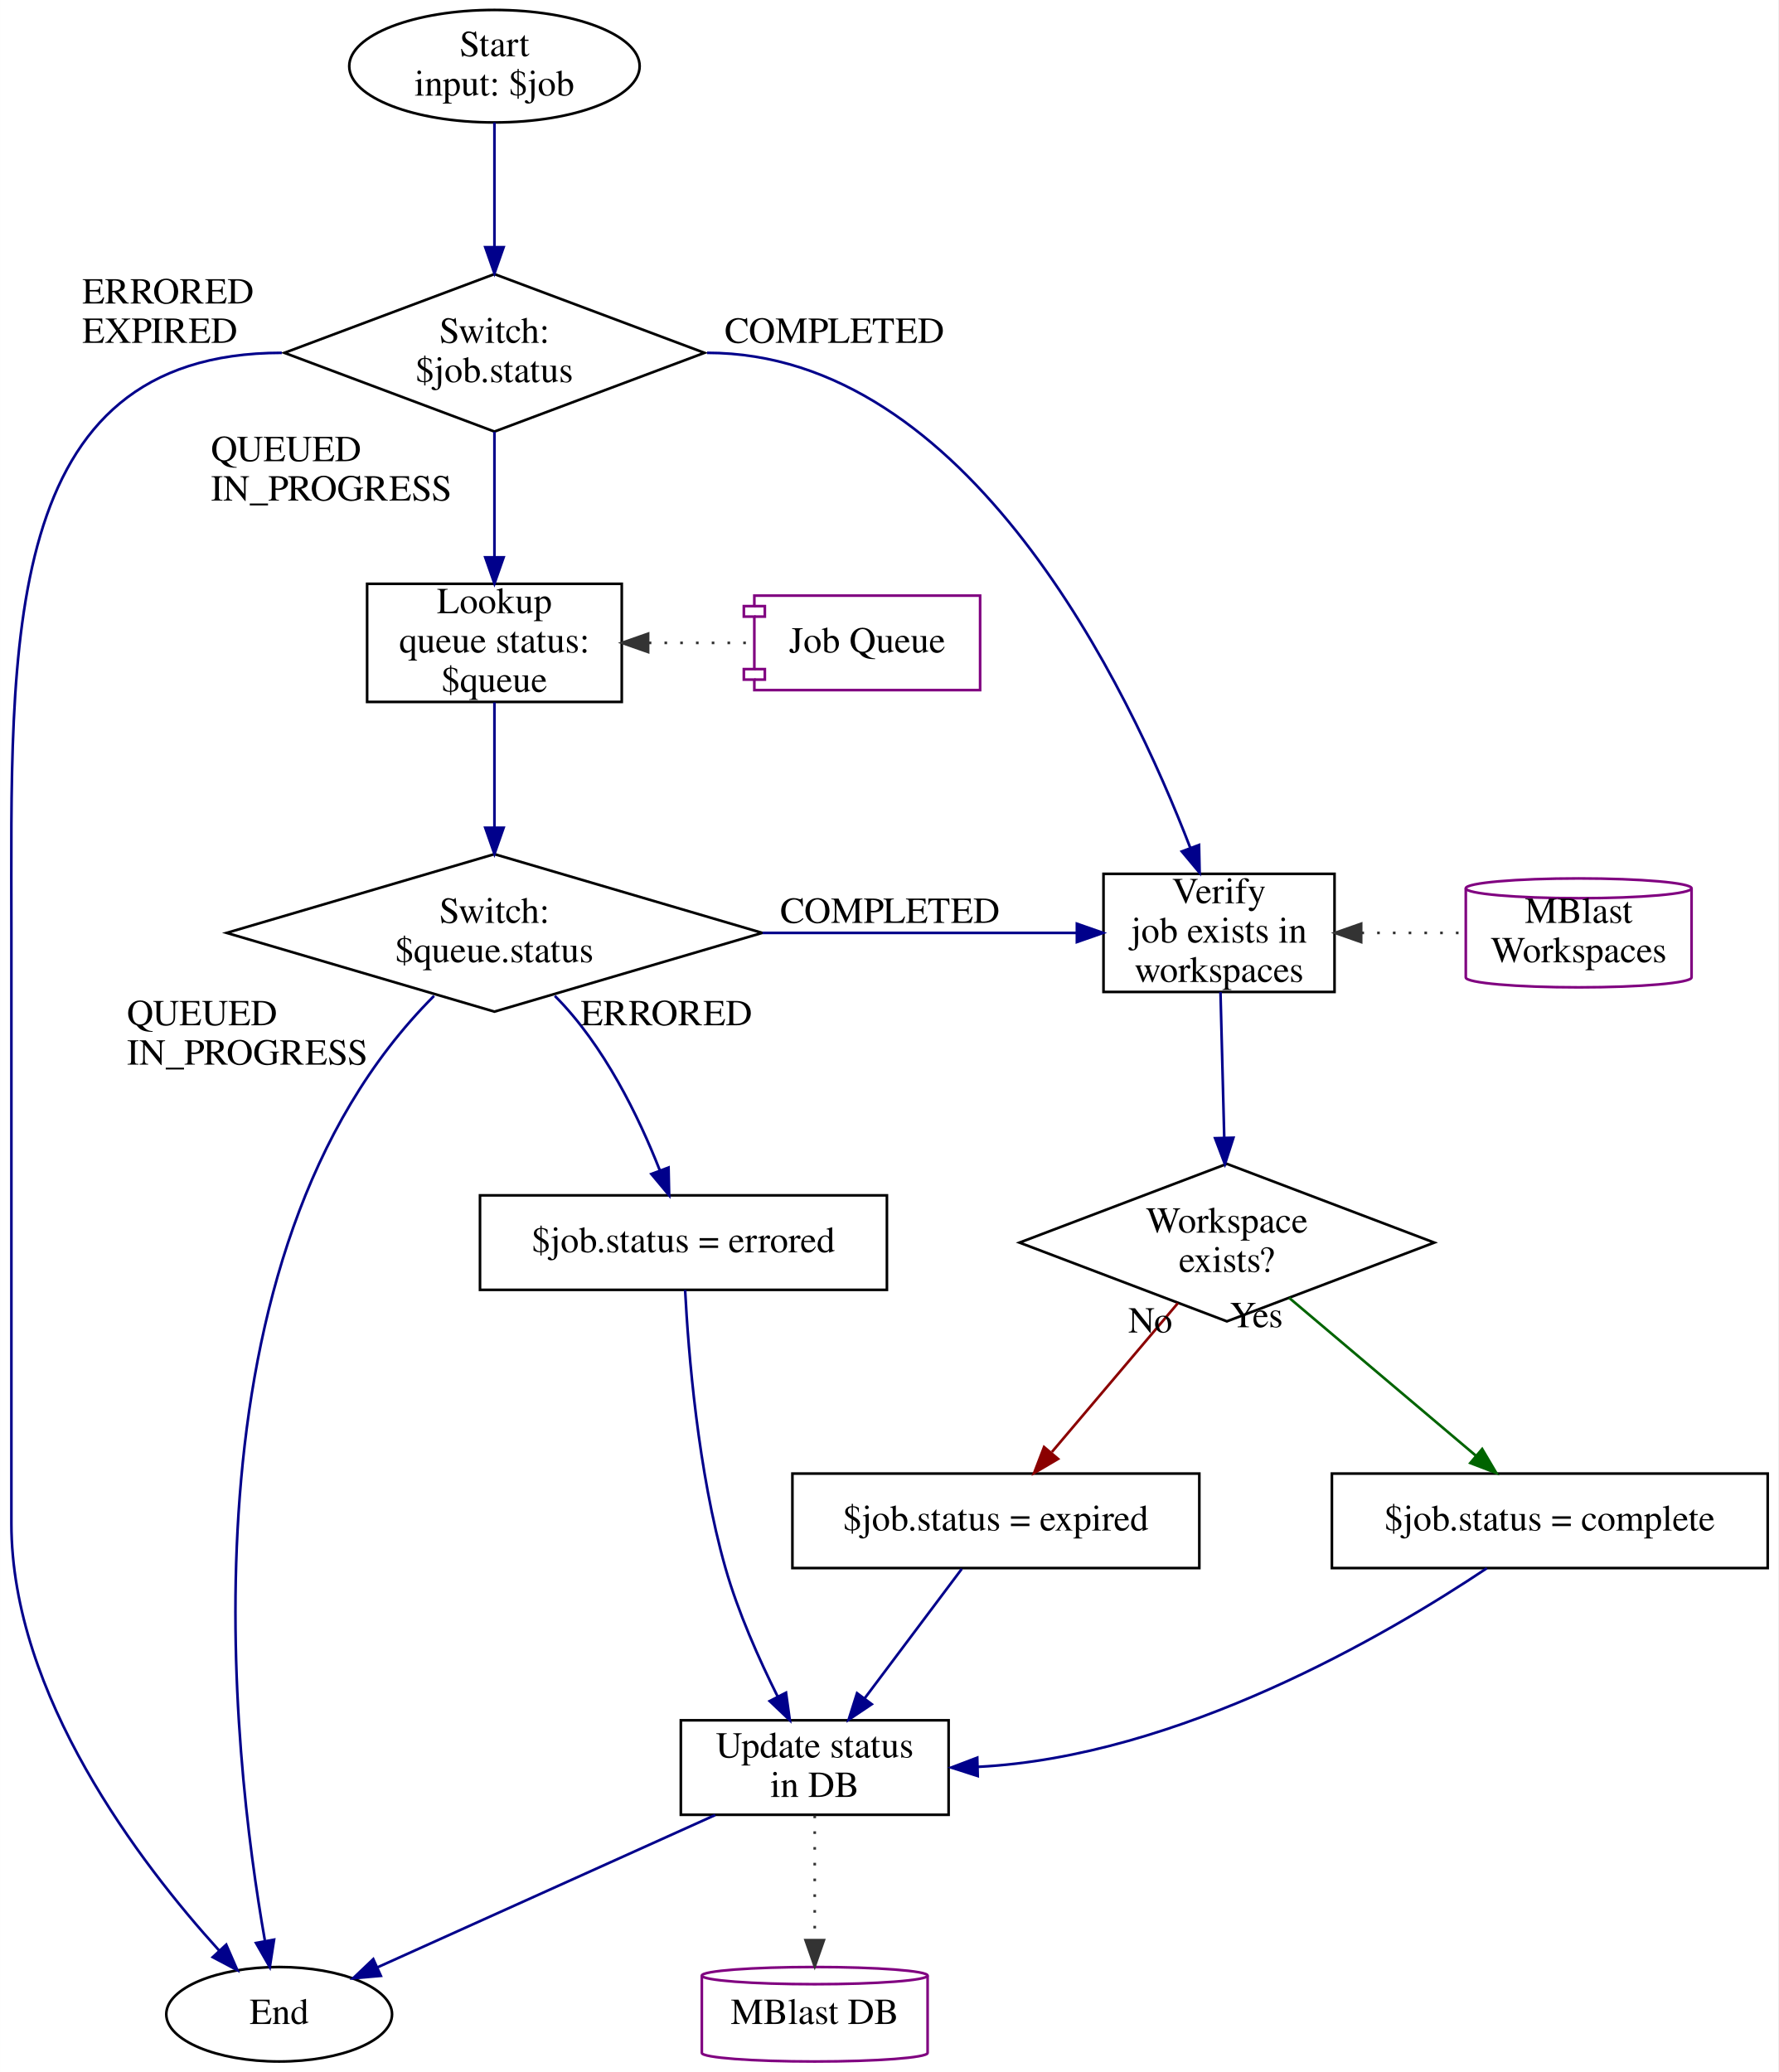
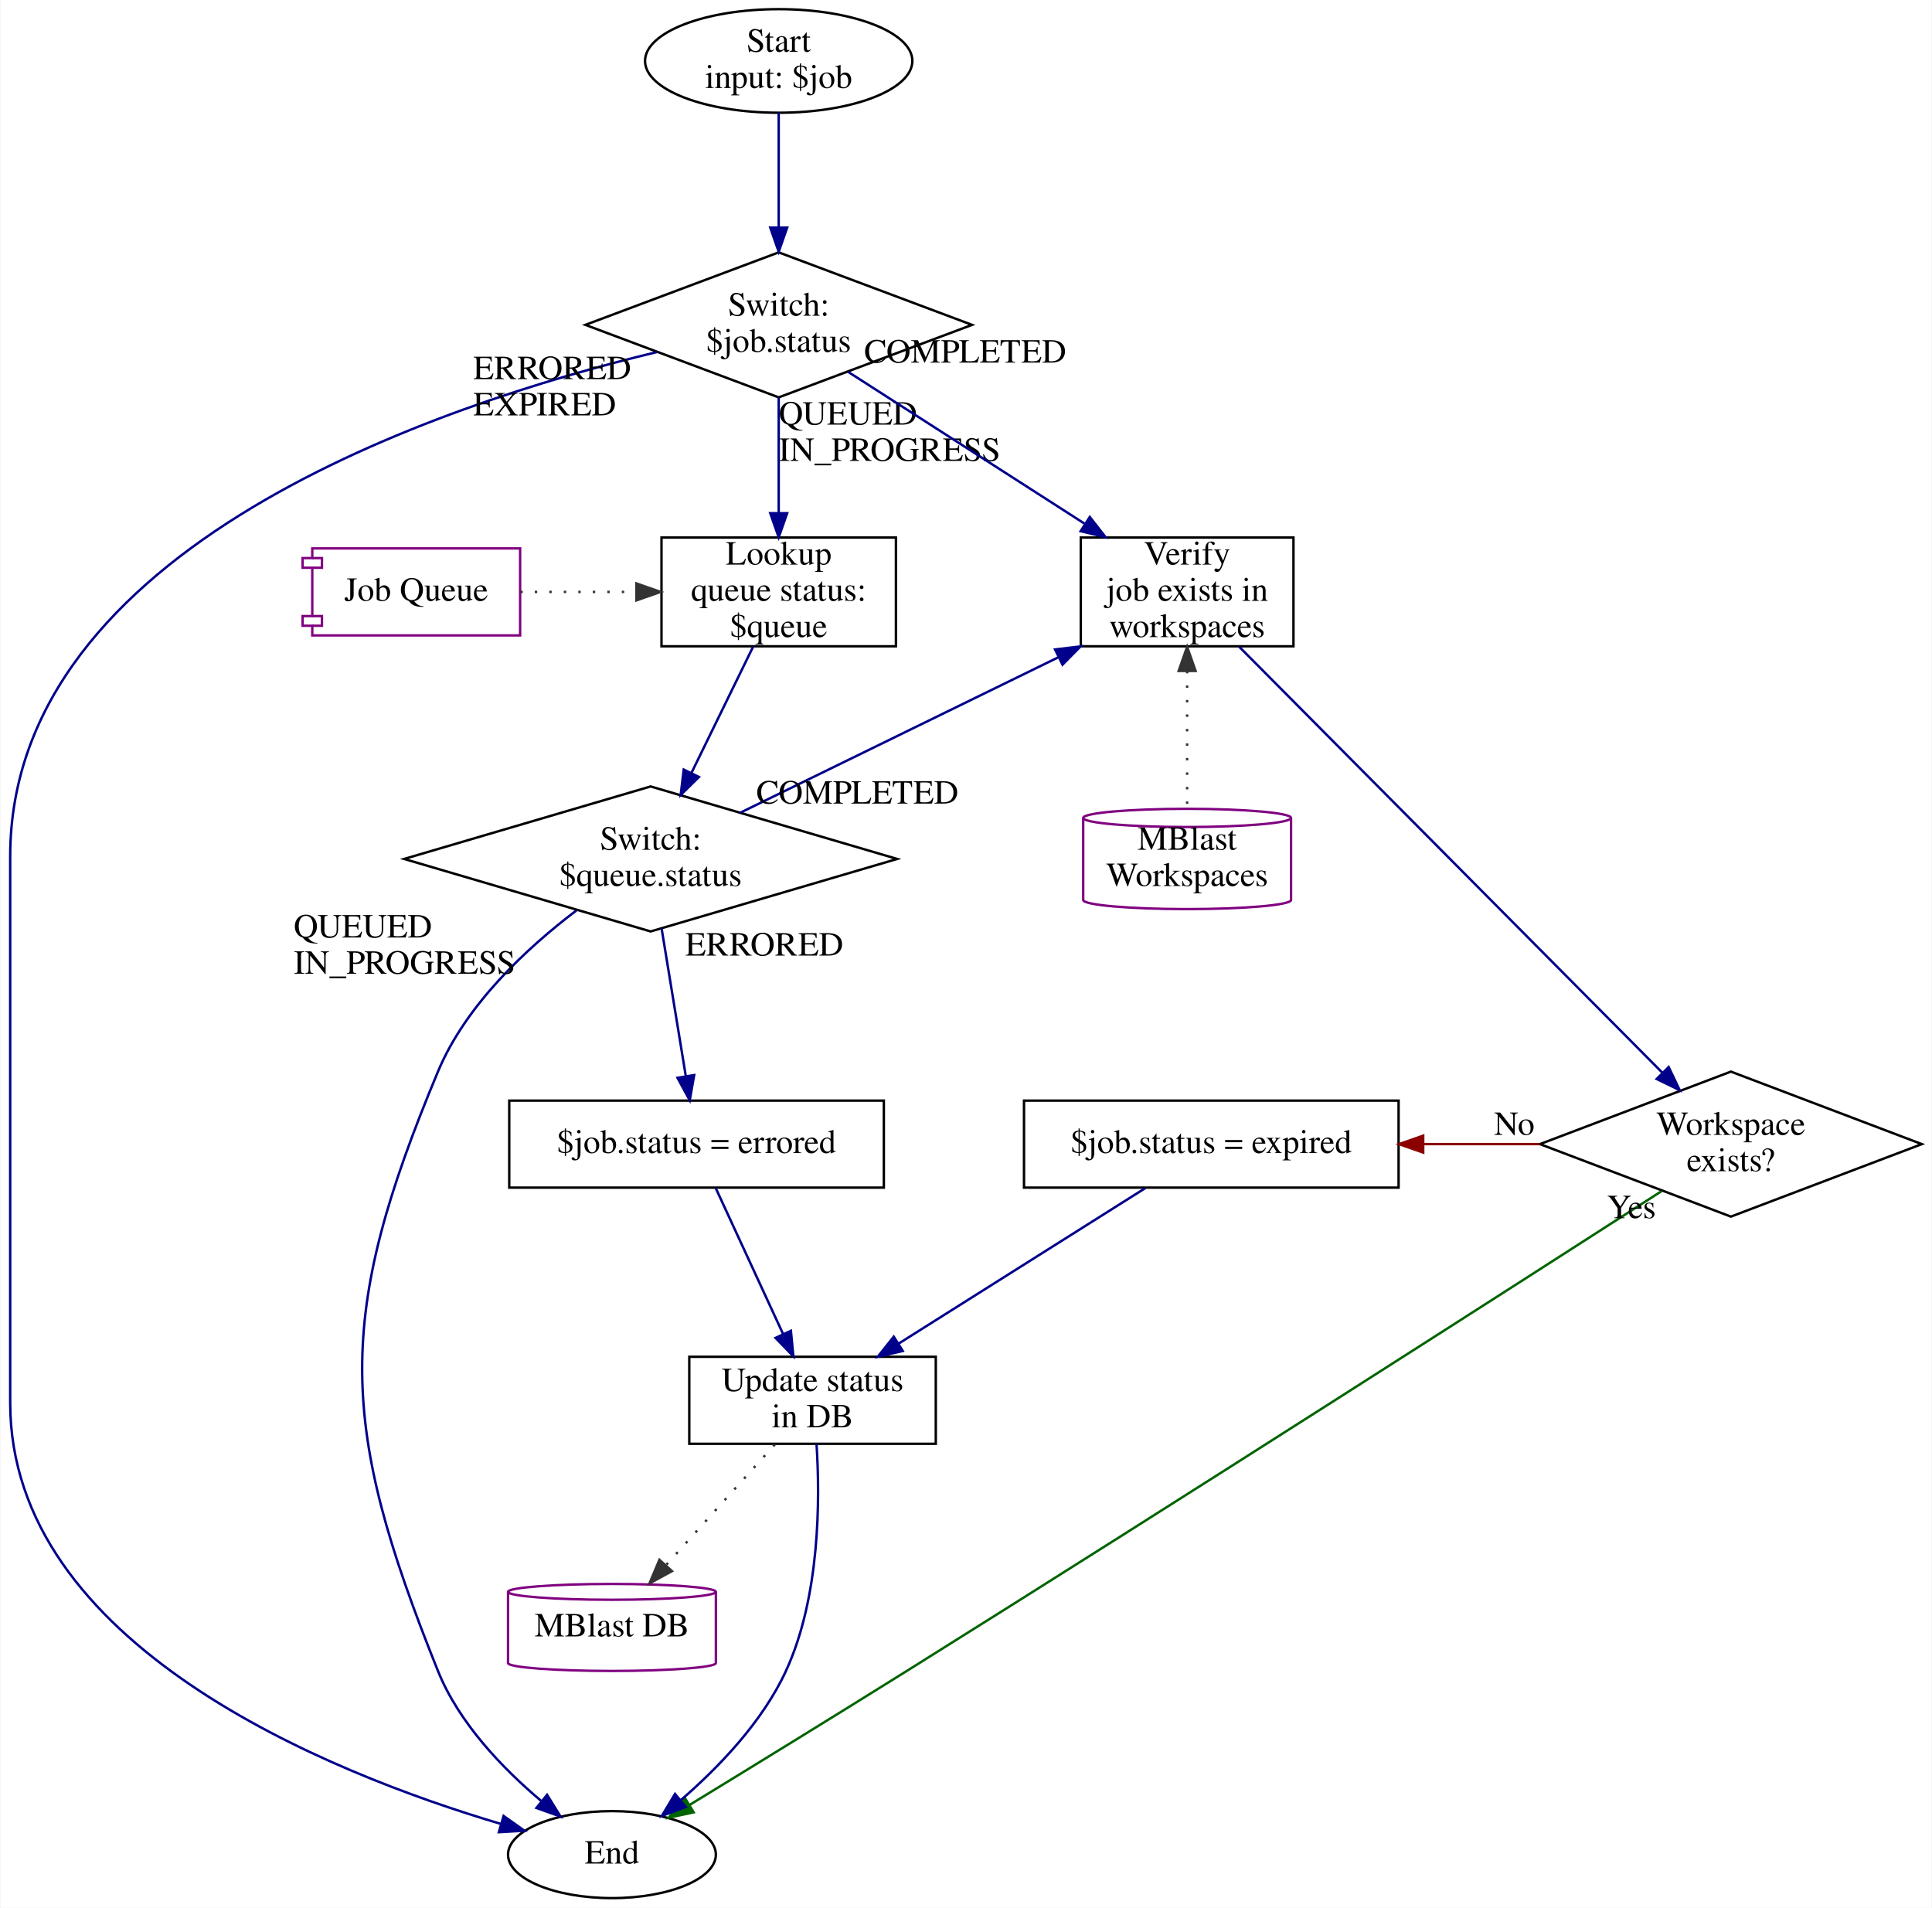
- <svg xmlns="http://www.w3.org/2000/svg" width="677pt" height="789pt" viewBox="0.00 0.00 677.31 789.43">
+ <svg xmlns="http://www.w3.org/2000/svg" width="799pt" height="789pt" viewBox="0.00 0.00 799.00 789.43">
  <g id="graph0" class="graph" transform="scale(1 1) rotate(0) translate(4 785.43)">
-     <polygon fill="white" stroke="transparent" points="-4,4 -4,-785.43 673.31,-785.43 673.31,4 -4,4" />
+     <polygon fill="white" stroke="transparent" points="-4,4 -4,-785.43 795,-785.43 795,4 -4,4" />
    <g id="node1" class="node">
-       <path fill="none" stroke="purple" d="M349.31,-32.73C349.31,-34.53 330.04,-36 306.31,-36 282.58,-36 263.31,-34.53 263.31,-32.73 263.31,-32.73 263.31,-3.27 263.31,-3.27 263.31,-1.47 282.58,0 306.31,0 330.04,0 349.31,-1.47 349.31,-3.27 349.31,-3.27 349.31,-32.73 349.31,-32.73" />
-       <path fill="none" stroke="purple" d="M349.31,-32.73C349.31,-30.92 330.04,-29.45 306.31,-29.45 282.58,-29.45 263.31,-30.92 263.31,-32.73" />
-       <text text-anchor="middle" x="306.31" y="-14.3" font-family="Times,serif" font-size="14.00">MBlast DB</text>
+       <path fill="none" stroke="purple" d="M292,-126.73C292,-128.53 272.73,-130 249,-130 225.27,-130 206,-128.53 206,-126.73 206,-126.73 206,-97.27 206,-97.27 206,-95.47 225.27,-94 249,-94 272.73,-94 292,-95.47 292,-97.27 292,-97.27 292,-126.73 292,-126.73" />
+       <path fill="none" stroke="purple" d="M292,-126.73C292,-124.92 272.73,-123.45 249,-123.45 225.27,-123.45 206,-124.92 206,-126.73" />
+       <text text-anchor="middle" x="249" y="-108.3" font-family="Times,serif" font-size="14.00">MBlast DB</text>
    </g>
    <g id="node2" class="node">
-       <path fill="none" stroke="purple" d="M640.31,-446.98C640.31,-449.06 621.04,-450.75 597.31,-450.75 573.58,-450.75 554.31,-449.06 554.31,-446.98 554.31,-446.98 554.31,-413.02 554.31,-413.02 554.31,-410.94 573.58,-409.25 597.31,-409.25 621.04,-409.25 640.31,-410.94 640.31,-413.02 640.31,-413.02 640.31,-446.98 640.31,-446.98" />
-       <path fill="none" stroke="purple" d="M640.31,-446.98C640.31,-444.9 621.04,-443.21 597.31,-443.21 573.58,-443.21 554.31,-444.9 554.31,-446.98" />
-       <text text-anchor="middle" x="597.31" y="-433.8" font-family="Times,serif" font-size="14.00">MBlast</text>
-       <text text-anchor="middle" x="597.31" y="-418.8" font-family="Times,serif" font-size="14.00">Workspaces</text>
+       <path fill="none" stroke="purple" d="M530,-446.98C530,-449.06 510.73,-450.75 487,-450.75 463.27,-450.75 444,-449.06 444,-446.98 444,-446.98 444,-413.02 444,-413.02 444,-410.94 463.27,-409.25 487,-409.25 510.73,-409.25 530,-410.94 530,-413.02 530,-413.02 530,-446.98 530,-446.98" />
+       <path fill="none" stroke="purple" d="M530,-446.98C530,-444.9 510.73,-443.21 487,-443.21 463.27,-443.21 444,-444.9 444,-446.98" />
+       <text text-anchor="middle" x="487" y="-433.8" font-family="Times,serif" font-size="14.00">MBlast</text>
+       <text text-anchor="middle" x="487" y="-418.8" font-family="Times,serif" font-size="14.00">Workspaces</text>
    </g>
    <g id="node3" class="node">
-       <polygon fill="none" stroke="purple" points="369.31,-558.5 283.31,-558.5 283.31,-554.5 279.31,-554.5 279.31,-550.5 283.31,-550.5 283.31,-530.5 279.31,-530.5 279.31,-526.5 283.31,-526.5 283.31,-522.5 369.31,-522.5 369.31,-558.5" />
-       <polyline fill="none" stroke="purple" points="283.31,-554.5 287.31,-554.5 287.31,-550.5 283.31,-550.5 " />
-       <polyline fill="none" stroke="purple" points="283.31,-530.5 287.31,-530.5 287.31,-526.5 283.31,-526.5 " />
-       <text text-anchor="middle" x="326.31" y="-536.8" font-family="Times,serif" font-size="14.00">Job Queue</text>
+       <polygon fill="none" stroke="purple" points="211,-558.5 125,-558.5 125,-554.5 121,-554.5 121,-550.5 125,-550.5 125,-530.5 121,-530.5 121,-526.5 125,-526.5 125,-522.5 211,-522.5 211,-558.5" />
+       <polyline fill="none" stroke="purple" points="125,-554.5 129,-554.5 129,-550.5 125,-550.5 " />
+       <polyline fill="none" stroke="purple" points="125,-530.5 129,-530.5 129,-526.5 125,-526.5 " />
+       <text text-anchor="middle" x="168" y="-536.8" font-family="Times,serif" font-size="14.00">Job Queue</text>
+     </g>
+     <g id="node7" class="node">
+       <polygon fill="none" stroke="black" points="265,-460 163,-430 265,-400 367,-430 265,-460" />
+       <text text-anchor="middle" x="265" y="-433.8" font-family="Times,serif" font-size="14.00">Switch:</text>
+       <text text-anchor="middle" x="265" y="-418.8" font-family="Times,serif" font-size="14.00">$queue.status</text>
+     </g>
+     <g id="node9" class="node">
+       <polygon fill="none" stroke="black" points="366.5,-563 269.5,-563 269.5,-518 366.5,-518 366.5,-563" />
+       <text text-anchor="middle" x="318" y="-551.8" font-family="Times,serif" font-size="14.00">Lookup</text>
+       <text text-anchor="middle" x="318" y="-536.8" font-family="Times,serif" font-size="14.00">queue status:</text>
+       <text text-anchor="middle" x="318" y="-521.8" font-family="Times,serif" font-size="14.00">$queue</text>
+     </g>
+     <g id="edge15" class="edge">
+       <path fill="none" stroke="#333333" stroke-dasharray="1,5" d="M211.07,-540.5C226.94,-540.5 242.82,-540.5 258.7,-540.5" />
+       <polygon fill="#333333" stroke="#333333" points="259.13,-544 269.13,-540.5 259.13,-537 259.13,-544" />
    </g>
    <g id="node4" class="node">
-       <ellipse fill="none" stroke="black" cx="184.31" cy="-760.21" rx="55.31" ry="21.43" />
-       <text text-anchor="middle" x="184.31" y="-764.01" font-family="Times,serif" font-size="14.00">Start</text>
-       <text text-anchor="middle" x="184.31" y="-749.01" font-family="Times,serif" font-size="14.00">input: $job</text>
+       <ellipse fill="none" stroke="black" cx="318" cy="-760.21" rx="55.31" ry="21.43" />
+       <text text-anchor="middle" x="318" y="-764.01" font-family="Times,serif" font-size="14.00">Start</text>
+       <text text-anchor="middle" x="318" y="-749.01" font-family="Times,serif" font-size="14.00">input: $job</text>
    </g>
    <g id="node6" class="node">
-       <polygon fill="none" stroke="black" points="184.31,-681 104.31,-651 184.31,-621 264.31,-651 184.31,-681" />
-       <text text-anchor="middle" x="184.31" y="-654.8" font-family="Times,serif" font-size="14.00">Switch:</text>
-       <text text-anchor="middle" x="184.31" y="-639.8" font-family="Times,serif" font-size="14.00">$job.status</text>
+       <polygon fill="none" stroke="black" points="318,-681 238,-651 318,-621 398,-651 318,-681" />
+       <text text-anchor="middle" x="318" y="-654.8" font-family="Times,serif" font-size="14.00">Switch:</text>
+       <text text-anchor="middle" x="318" y="-639.8" font-family="Times,serif" font-size="14.00">$job.status</text>
    </g>
    <g id="edge1" class="edge">
-       <path fill="none" stroke="darkblue" d="M184.31,-738.79C184.31,-725.44 184.31,-707.55 184.31,-691.48" />
-       <polygon fill="darkblue" stroke="darkblue" points="187.81,-691.25 184.31,-681.25 180.81,-691.25 187.81,-691.25" />
+       <path fill="none" stroke="darkblue" d="M318,-738.79C318,-725.44 318,-707.55 318,-691.48" />
+       <polygon fill="darkblue" stroke="darkblue" points="321.5,-691.25 318,-681.25 314.5,-691.25 321.5,-691.25" />
    </g>
    <g id="node5" class="node">
-       <ellipse fill="none" stroke="black" cx="102.31" cy="-18" rx="43" ry="18" />
-       <text text-anchor="middle" x="102.31" y="-14.3" font-family="Times,serif" font-size="14.00">End</text>
+       <ellipse fill="none" stroke="black" cx="249" cy="-18" rx="43" ry="18" />
+       <text text-anchor="middle" x="249" y="-14.3" font-family="Times,serif" font-size="14.00">End</text>
    </g>
    <g id="edge4" class="edge">
-       <path fill="none" stroke="darkblue" d="M103.31,-651C-4.65,-651 0.31,-538.96 0.31,-431 0.31,-431 0.31,-431 0.31,-205 0.31,-139.54 49.48,-75.31 79.55,-42.16" />
-       <polygon fill="darkblue" stroke="darkblue" points="82.14,-44.52 86.37,-34.8 77.01,-39.75 82.14,-44.52" />
-       <text text-anchor="start" x="27.31" y="-669.8" font-family="Times,serif" font-size="14.00">ERRORED</text>
-       <text text-anchor="start" x="27.31" y="-654.8" font-family="Times,serif" font-size="14.00">EXPIRED</text>
-     </g>
-     <g id="node9" class="node">
-       <polygon fill="none" stroke="black" points="232.81,-563 135.81,-563 135.81,-518 232.81,-518 232.81,-563" />
-       <text text-anchor="middle" x="184.31" y="-551.8" font-family="Times,serif" font-size="14.00">Lookup</text>
-       <text text-anchor="middle" x="184.31" y="-536.8" font-family="Times,serif" font-size="14.00">queue status:</text>
-       <text text-anchor="middle" x="184.31" y="-521.8" font-family="Times,serif" font-size="14.00">$queue</text>
+       <path fill="none" stroke="darkblue" d="M267.61,-639.75C177.94,-618.23 0,-559.37 0,-431 0,-431 0,-431 0,-205 0,-104.77 131.11,-52.06 203.05,-30.69" />
+       <polygon fill="darkblue" stroke="darkblue" points="204.16,-34.01 212.79,-27.88 202.21,-27.28 204.16,-34.01" />
+       <text text-anchor="start" x="191.61" y="-628.55" font-family="Times,serif" font-size="14.00">ERRORED</text>
+       <text text-anchor="start" x="191.61" y="-613.55" font-family="Times,serif" font-size="14.00">EXPIRED</text>
    </g>
    <g id="edge2" class="edge">
-       <path fill="none" stroke="darkblue" d="M184.31,-620.92C184.31,-606.28 184.31,-588.48 184.31,-573.45" />
-       <polygon fill="darkblue" stroke="darkblue" points="187.81,-573.08 184.31,-563.08 180.81,-573.08 187.81,-573.08" />
-       <text text-anchor="start" x="76.31" y="-609.72" font-family="Times,serif" font-size="14.00">QUEUED</text>
-       <text text-anchor="start" x="76.31" y="-594.72" font-family="Times,serif" font-size="14.00">IN_PROGRESS</text>
+       <path fill="none" stroke="darkblue" d="M318,-620.92C318,-606.28 318,-588.48 318,-573.45" />
+       <polygon fill="darkblue" stroke="darkblue" points="321.5,-573.08 318,-563.08 314.5,-573.08 321.5,-573.08" />
+       <text text-anchor="start" x="318" y="-609.72" font-family="Times,serif" font-size="14.00">QUEUED</text>
+       <text text-anchor="start" x="318" y="-594.72" font-family="Times,serif" font-size="14.00">IN_PROGRESS</text>
    </g>
    <g id="node10" class="node">
-       <polygon fill="none" stroke="black" points="504.31,-452.5 416.31,-452.5 416.31,-407.5 504.31,-407.5 504.31,-452.5" />
-       <text text-anchor="middle" x="460.31" y="-441.3" font-family="Times,serif" font-size="14.00">Verify</text>
-       <text text-anchor="middle" x="460.31" y="-426.3" font-family="Times,serif" font-size="14.00">job exists in</text>
-       <text text-anchor="middle" x="460.31" y="-411.3" font-family="Times,serif" font-size="14.00"> workspaces</text>
+       <polygon fill="none" stroke="black" points="531,-563 443,-563 443,-518 531,-518 531,-563" />
+       <text text-anchor="middle" x="487" y="-551.8" font-family="Times,serif" font-size="14.00">Verify</text>
+       <text text-anchor="middle" x="487" y="-536.8" font-family="Times,serif" font-size="14.00">job exists in</text>
+       <text text-anchor="middle" x="487" y="-521.8" font-family="Times,serif" font-size="14.00"> workspaces</text>
    </g>
    <g id="edge3" class="edge">
-       <path fill="none" stroke="darkblue" d="M265.31,-651C364.9,-651 425.97,-523.17 449.37,-462.39" />
-       <polygon fill="darkblue" stroke="darkblue" points="452.7,-463.49 452.93,-452.9 446.14,-461.03 452.7,-463.49" />
-       <text text-anchor="middle" x="313.81" y="-654.8" font-family="Times,serif" font-size="14.00">COMPLETED</text>
-     </g>
-     <g id="node7" class="node">
-       <polygon fill="none" stroke="black" points="184.31,-460 82.31,-430 184.31,-400 286.31,-430 184.31,-460" />
-       <text text-anchor="middle" x="184.31" y="-433.8" font-family="Times,serif" font-size="14.00">Switch:</text>
-       <text text-anchor="middle" x="184.31" y="-418.8" font-family="Times,serif" font-size="14.00">$queue.status</text>
+       <path fill="none" stroke="darkblue" d="M346.67,-631.59C373.5,-614.37 413.91,-588.42 444.49,-568.79" />
+       <polygon fill="darkblue" stroke="darkblue" points="446.72,-571.52 453.24,-563.17 442.93,-565.63 446.72,-571.52" />
+       <text text-anchor="middle" x="395.17" y="-635.39" font-family="Times,serif" font-size="14.00">COMPLETED</text>
    </g>
    <g id="edge8" class="edge">
-       <path fill="none" stroke="darkblue" d="M161.31,-406C62.32,-307.01 84.43,-116.77 96.85,-46.21" />
-       <polygon fill="darkblue" stroke="darkblue" points="100.37,-46.42 98.74,-35.95 93.49,-45.15 100.37,-46.42" />
-       <text text-anchor="start" x="44.31" y="-394.8" font-family="Times,serif" font-size="14.00">QUEUED</text>
-       <text text-anchor="start" x="44.31" y="-379.8" font-family="Times,serif" font-size="14.00">IN_PROGRESS  </text>
+       <path fill="none" stroke="darkblue" d="M234.31,-408.7C213.82,-393.17 188.59,-369.75 177,-342 134.53,-240.29 135.86,-196.26 177,-94 185.66,-72.47 203.79,-53.64 219.68,-40.24" />
+       <polygon fill="darkblue" stroke="darkblue" points="222.15,-42.75 227.73,-33.74 217.75,-37.3 222.15,-42.75" />
+       <text text-anchor="start" x="117.31" y="-397.5" font-family="Times,serif" font-size="14.00">QUEUED</text>
+       <text text-anchor="start" x="117.31" y="-382.5" font-family="Times,serif" font-size="14.00">IN_PROGRESS  </text>
    </g>
    <g id="edge7" class="edge">
-       <path fill="none" stroke="darkblue" d="M286.46,-430C326.32,-430 366.18,-430 406.04,-430" />
-       <polygon fill="darkblue" stroke="darkblue" points="406.17,-433.5 416.17,-430 406.17,-426.5 406.17,-433.5" />
-       <text text-anchor="middle" x="334.96" y="-433.8" font-family="Times,serif" font-size="14.00">COMPLETED</text>
+       <path fill="none" stroke="darkblue" d="M302.05,-449.11C338.01,-466.68 392.97,-493.55 433.65,-513.42" />
+       <polygon fill="darkblue" stroke="darkblue" points="432.35,-516.69 442.87,-517.93 435.43,-510.4 432.35,-516.69" />
+       <text text-anchor="middle" x="350.55" y="-452.91" font-family="Times,serif" font-size="14.00">COMPLETED</text>
    </g>
    <g id="node12" class="node">
-       <polygon fill="none" stroke="black" points="333.81,-330 178.81,-330 178.81,-294 333.81,-294 333.81,-330" />
-       <text text-anchor="middle" x="256.31" y="-308.3" font-family="Times,serif" font-size="14.00">$job.status = errored</text>
+       <polygon fill="none" stroke="black" points="361.5,-330 206.5,-330 206.5,-294 361.5,-294 361.5,-330" />
+       <text text-anchor="middle" x="284" y="-308.3" font-family="Times,serif" font-size="14.00">$job.status = errored</text>
    </g>
    <g id="edge6" class="edge">
-       <path fill="none" stroke="darkblue" d="M207.31,-406C226.08,-387.23 239.34,-359.78 247.29,-339.56" />
-       <polygon fill="darkblue" stroke="darkblue" points="250.63,-340.6 250.86,-330.01 244.08,-338.14 250.63,-340.6" />
-       <text text-anchor="middle" x="249.81" y="-394.8" font-family="Times,serif" font-size="14.00">  ERRORED</text>
+       <path fill="none" stroke="darkblue" d="M269.55,-401.22C272.58,-382.73 276.54,-358.55 279.55,-340.19" />
+       <polygon fill="darkblue" stroke="darkblue" points="283.03,-340.57 281.19,-330.13 276.12,-339.43 283.03,-340.57" />
+       <text text-anchor="middle" x="312.05" y="-390.02" font-family="Times,serif" font-size="14.00">  ERRORED</text>
    </g>
    <g id="node8" class="node">
-       <polygon fill="none" stroke="black" points="463.31,-342 384.31,-312 463.31,-282 542.31,-312 463.31,-342" />
-       <text text-anchor="middle" x="463.31" y="-315.8" font-family="Times,serif" font-size="14.00">Workspace</text>
-       <text text-anchor="middle" x="463.31" y="-300.8" font-family="Times,serif" font-size="14.00">exists?</text>
+       <polygon fill="none" stroke="black" points="712,-342 633,-312 712,-282 791,-312 712,-342" />
+       <text text-anchor="middle" x="712" y="-315.8" font-family="Times,serif" font-size="14.00">Workspace</text>
+       <text text-anchor="middle" x="712" y="-300.8" font-family="Times,serif" font-size="14.00">exists?</text>
+     </g>
+     <g id="edge10" class="edge">
+       <path fill="none" stroke="darkgreen" d="M683.35,-292.56C624.84,-254.94 487.31,-166.75 371,-94 340.59,-74.98 305.7,-53.57 281.05,-38.51" />
+       <polygon fill="darkgreen" stroke="darkgreen" points="282.81,-35.49 272.45,-33.27 279.17,-41.47 282.81,-35.49" />
+       <text text-anchor="middle" x="670.85" y="-281.36" font-family="Times,serif" font-size="14.00">Yes</text>
+     </g>
+     <g id="edge5" class="edge">
+       <path fill="none" stroke="darkblue" d="M307.4,-517.8C300.11,-502.88 290.28,-482.74 281.91,-465.62" />
+       <polygon fill="darkblue" stroke="darkblue" points="284.98,-463.92 277.44,-456.47 278.69,-466.99 284.98,-463.92" />
+     </g>
+     <g id="edge17" class="edge">
+       <path fill="none" stroke="#333333" stroke-dasharray="1,5" d="M487,-507.8C487,-489.38 487,-466.74 487,-450.83" />
+       <polygon fill="#333333" stroke="#333333" points="483.5,-507.8 487,-517.8 490.5,-507.8 483.5,-507.8" />
+     </g>
+     <g id="edge9" class="edge">
+       <path fill="none" stroke="darkblue" d="M508.57,-517.78C549.42,-476.67 638.02,-387.48 683.62,-341.57" />
+       <polygon fill="darkblue" stroke="darkblue" points="686.26,-343.88 690.82,-334.32 681.29,-338.95 686.26,-343.88" />
    </g>
    <g id="node11" class="node">
-       <polygon fill="none" stroke="black" points="452.81,-224 297.81,-224 297.81,-188 452.81,-188 452.81,-224" />
-       <text text-anchor="middle" x="375.31" y="-202.3" font-family="Times,serif" font-size="14.00">$job.status = expired</text>
+       <polygon fill="none" stroke="black" points="574.5,-330 419.5,-330 419.5,-294 574.5,-294 574.5,-330" />
+       <text text-anchor="middle" x="497" y="-308.3" font-family="Times,serif" font-size="14.00">$job.status = expired</text>
    </g>
    <g id="edge11" class="edge">
-       <path fill="none" stroke="darkred" d="M444.65,-288.94C430.6,-272.34 411.32,-249.56 396.66,-232.23" />
-       <polygon fill="darkred" stroke="darkred" points="399.01,-229.59 389.88,-224.22 393.67,-234.11 399.01,-229.59" />
-       <text text-anchor="middle" x="434.15" y="-277.74" font-family="Times,serif" font-size="14.00">No</text>
+       <path fill="none" stroke="darkred" d="M584.69,-312C600.75,-312 616.82,-312 632.88,-312" />
+       <polygon fill="darkred" stroke="darkred" points="584.69,-308.5 574.69,-312 584.69,-315.5 584.69,-308.5" />
+       <text text-anchor="middle" x="622.38" y="-315.8" font-family="Times,serif" font-size="14.00">No</text>
    </g>
    <g id="node13" class="node">
-       <polygon fill="none" stroke="black" points="669.31,-224 503.31,-224 503.31,-188 669.31,-188 669.31,-224" />
-       <text text-anchor="middle" x="586.31" y="-202.3" font-family="Times,serif" font-size="14.00">$job.status = complete</text>
+       <polygon fill="none" stroke="black" points="383,-224 281,-224 281,-188 383,-188 383,-224" />
+       <text text-anchor="middle" x="332" y="-209.8" font-family="Times,serif" font-size="14.00">Update status</text>
+       <text text-anchor="middle" x="332" y="-194.8" font-family="Times,serif" font-size="14.00">in DB</text>
    </g>
-     <g id="edge10" class="edge">
-       <path fill="none" stroke="darkgreen" d="M487.03,-290.95C507.33,-273.78 536.6,-249.03 558.11,-230.85" />
-       <polygon fill="darkgreen" stroke="darkgreen" points="560.55,-233.36 565.93,-224.23 556.03,-228.02 560.55,-233.36" />
-       <text text-anchor="middle" x="474.53" y="-279.75" font-family="Times,serif" font-size="14.00">Yes</text>
+     <g id="edge13" class="edge">
+       <path fill="none" stroke="darkblue" d="M469.75,-293.83C441.85,-276.24 398.32,-248.8 367.68,-229.49" />
+       <polygon fill="darkblue" stroke="darkblue" points="369.34,-226.4 359.01,-224.03 365.61,-232.32 369.34,-226.4" />
+     </g>
+     <g id="edge12" class="edge">
+       <path fill="none" stroke="darkblue" d="M291.93,-293.83C299.5,-277.42 311.03,-252.45 319.78,-233.49" />
+       <polygon fill="darkblue" stroke="darkblue" points="323.05,-234.75 324.06,-224.2 316.69,-231.81 323.05,-234.75" />
    </g>
    <g id="edge16" class="edge">
-       <path fill="none" stroke="#333333" stroke-dasharray="1,5" d="M243.08,-540.5C256.46,-540.5 269.85,-540.5 283.23,-540.5" />
-       <polygon fill="#333333" stroke="#333333" points="242.85,-537 232.85,-540.5 242.85,-544 242.85,-537" />
-     </g>
-     <g id="edge5" class="edge">
-       <path fill="none" stroke="darkblue" d="M184.31,-517.8C184.31,-504.21 184.31,-486.28 184.31,-470.26" />
-       <polygon fill="darkblue" stroke="darkblue" points="187.81,-470.06 184.31,-460.06 180.81,-470.06 187.81,-470.06" />
-     </g>
-     <g id="edge18" class="edge">
-       <path fill="none" stroke="#333333" stroke-dasharray="1,5" d="M514.55,-430C527.75,-430 540.95,-430 554.15,-430" />
-       <polygon fill="#333333" stroke="#333333" points="514.46,-426.5 504.46,-430 514.46,-433.5 514.46,-426.5" />
-     </g>
-     <g id="edge9" class="edge">
-       <path fill="none" stroke="darkblue" d="M460.87,-407.45C461.27,-391.94 461.82,-370.56 462.3,-352.07" />
-       <polygon fill="darkblue" stroke="darkblue" points="465.8,-351.96 462.56,-341.87 458.81,-351.78 465.8,-351.96" />
-     </g>
-     <g id="node14" class="node">
-       <polygon fill="none" stroke="black" points="357.31,-130 255.31,-130 255.31,-94 357.31,-94 357.31,-130" />
-       <text text-anchor="middle" x="306.31" y="-115.8" font-family="Times,serif" font-size="14.00">Update status</text>
-       <text text-anchor="middle" x="306.31" y="-100.8" font-family="Times,serif" font-size="14.00">in DB</text>
-     </g>
-     <g id="edge13" class="edge">
-       <path fill="none" stroke="darkblue" d="M362.33,-187.7C351.92,-173.82 337.16,-154.14 325.41,-138.46" />
-       <polygon fill="darkblue" stroke="darkblue" points="328.03,-136.13 319.23,-130.23 322.43,-140.33 328.03,-136.13" />
-     </g>
-     <g id="edge12" class="edge">
-       <path fill="none" stroke="darkblue" d="M256.94,-293.97C258.18,-269.93 261.81,-224.86 272.31,-188 277.12,-171.13 285.12,-153.21 292.16,-139.11" />
-       <polygon fill="darkblue" stroke="darkblue" points="295.37,-140.52 296.83,-130.02 289.15,-137.32 295.37,-140.52" />
+       <path fill="none" stroke="#333333" stroke-dasharray="1,5" d="M316.39,-187.7C303.75,-173.69 285.78,-153.77 271.58,-138.03" />
+       <polygon fill="#333333" stroke="#333333" points="273.84,-135.31 264.54,-130.23 268.64,-140 273.84,-135.31" />
    </g>
    <g id="edge14" class="edge">
-       <path fill="none" stroke="darkblue" d="M562.33,-187.94C523.88,-162.25 444.99,-116.18 368.58,-112.27" />
-       <polygon fill="darkblue" stroke="darkblue" points="368.4,-108.76 358.31,-112 368.22,-115.76 368.4,-108.76" />
-     </g>
-     <g id="edge17" class="edge">
-       <path fill="none" stroke="#333333" stroke-dasharray="1,5" d="M306.31,-93.7C306.31,-80.46 306.31,-61.95 306.31,-46.66" />
-       <polygon fill="#333333" stroke="#333333" points="309.81,-46.23 306.31,-36.23 302.81,-46.23 309.81,-46.23" />
-     </g>
-     <g id="edge15" class="edge">
-       <path fill="none" stroke="darkblue" d="M268.42,-93.91C231.71,-77.36 176.39,-52.41 139.82,-35.91" />
-       <polygon fill="darkblue" stroke="darkblue" points="141.04,-32.63 130.49,-31.71 138.16,-39.01 141.04,-32.63" />
+       <path fill="none" stroke="darkblue" d="M333.65,-187.94C335.12,-165.35 335.19,-124.78 321,-94 311.28,-72.92 293.16,-54.1 277.53,-40.58" />
+       <polygon fill="darkblue" stroke="darkblue" points="279.57,-37.72 269.64,-34.01 275.09,-43.1 279.57,-37.72" />
    </g>
  </g>
</svg>
